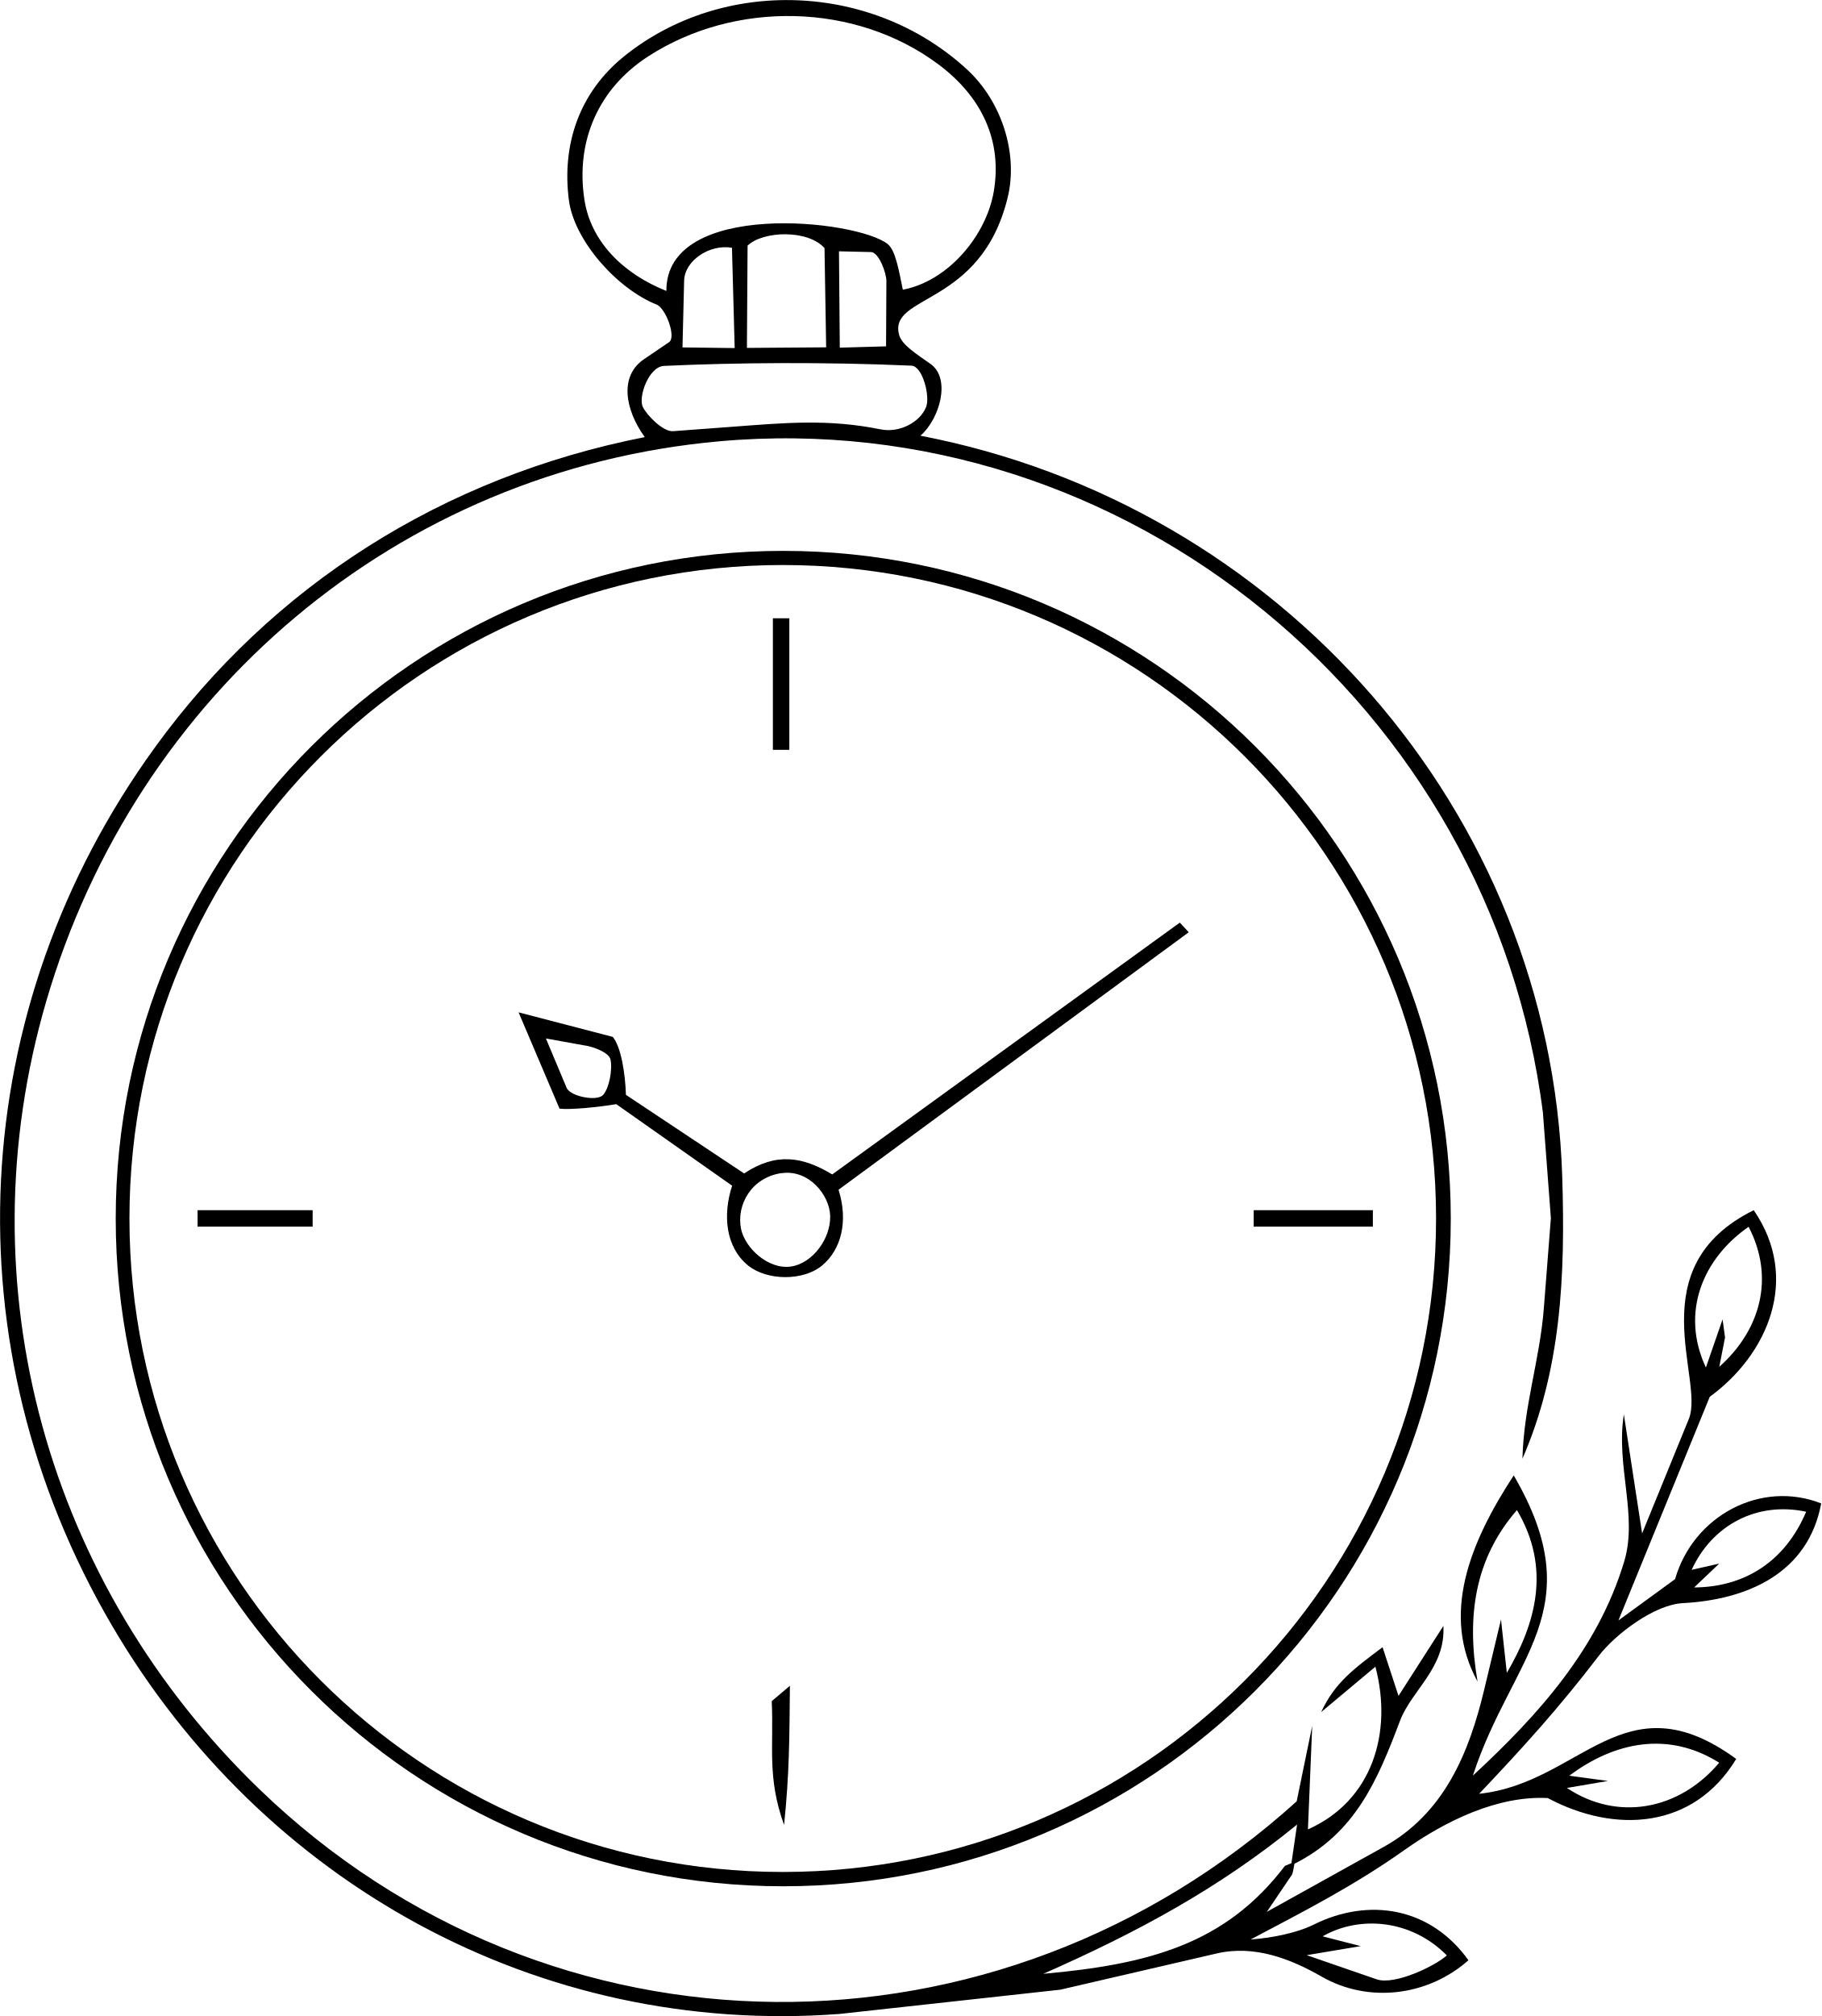
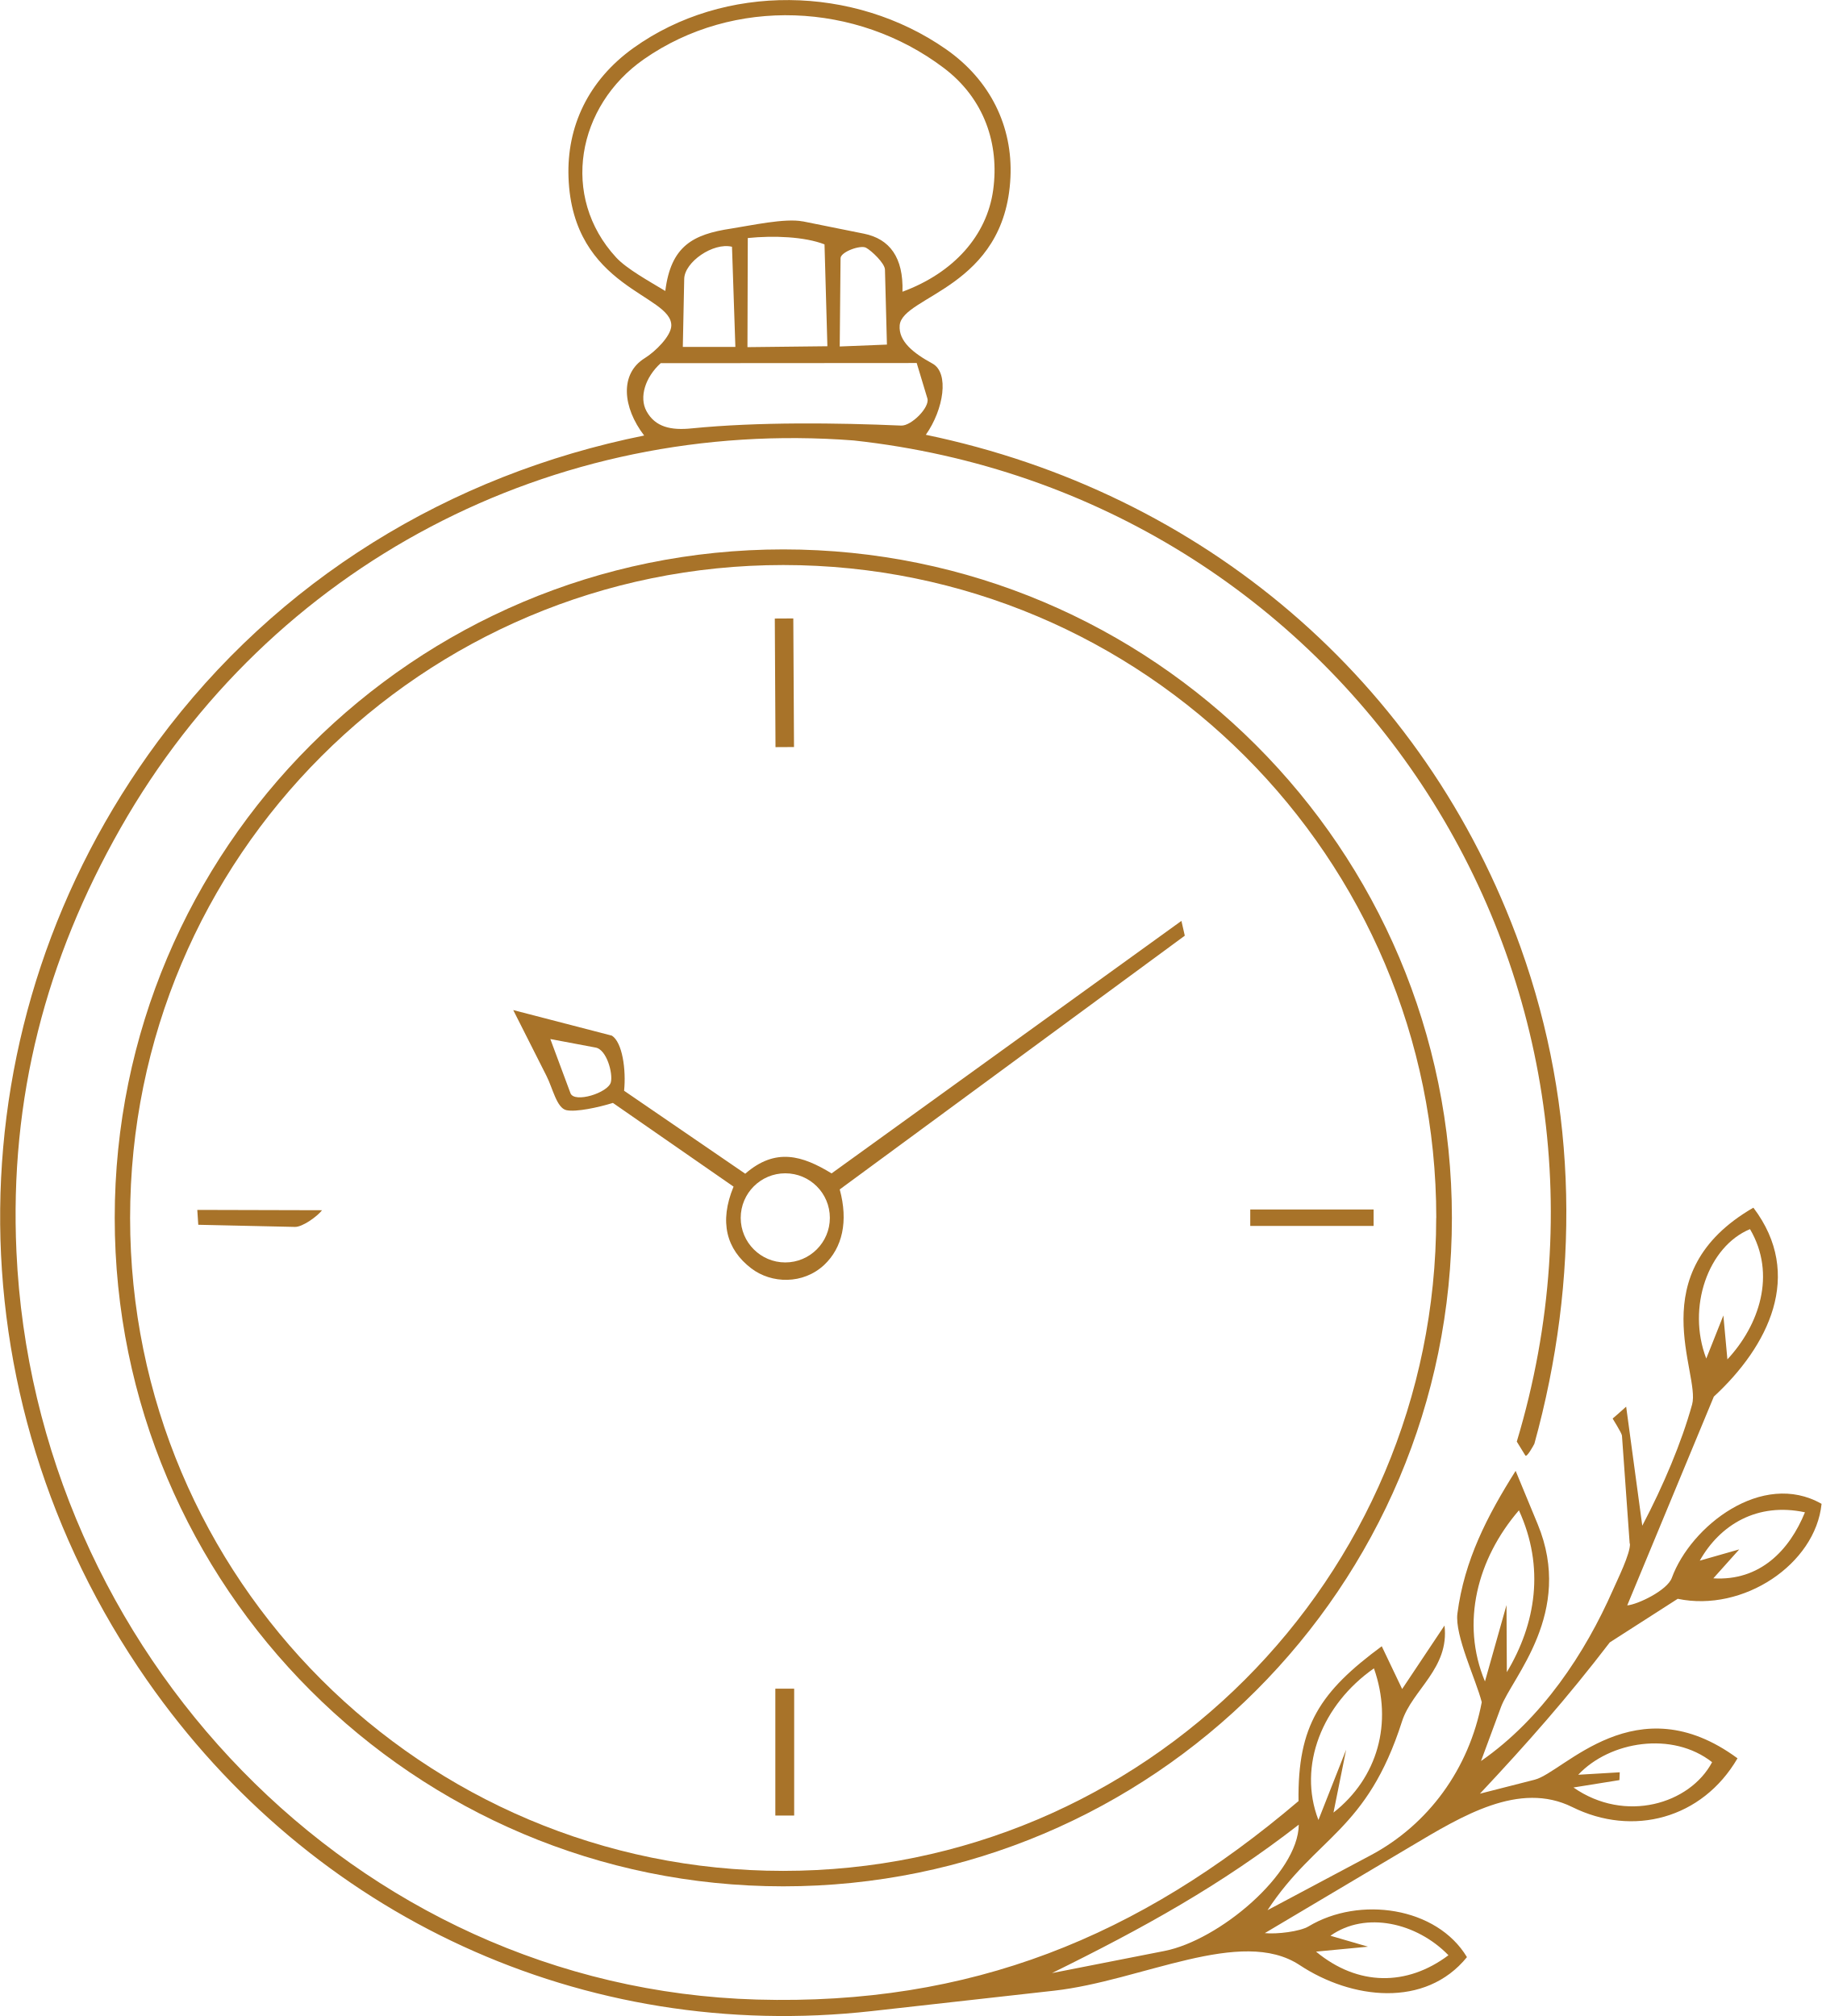
- <svg xmlns="http://www.w3.org/2000/svg" id="Layer_1" data-name="Layer 1" viewBox="0 0 221.59 245.23">
-   <path d="M157.27,227.93l-3.13,4.63,14.22-7.9c7.36-4.09,10.38-11.41,12.23-19.14l2.04-8.52.71,6.49c3.52-6,5.42-12.73,1.23-19.8-5.09,5.85-6.18,12.85-4.79,20.86-4.46-8.12-.99-16.84,4.4-25.08,9.58,16.45-.27,22.06-4.97,36.52,7.92-7.34,15.22-15.39,18.42-26.08,1.67-5.59-1.05-11.62-.05-17.86l2.22,14.48,5.69-13.94c1.95-4.78-6.15-18.43,7.89-25.38,5.71,8.3,1.73,17.54-5.35,22.7l-11.11,27.2,6.89-5.02c2.24-7.75,10.47-12.09,17.78-9.21-1.58,8.47-8.94,11.71-16.85,12.13-3.45.18-8.21,3.79-10.22,6.42-4.83,6.32-9.21,11.14-14.55,16.77,12.4-1.3,17.63-14.21,31.28-4.24-5.18,8.55-14.75,9.12-22.93,4.76-6.09-.32-12.45,2.79-17.41,6.3-6.19,4.39-12.28,7.48-18.74,10.9,2.46-.17,5.53-.75,7.66-1.8,6.68-3.33,14.21-2.15,18.84,4.33-4.93,4.36-12.16,5.27-17.88,1.98-3.76-2.16-8.17-3.87-12.74-2.81l-19.04,4.41-26.86,2.95c-36.72,2.75-70.23-15.99-88.54-47.27-19.85-33.91-17.87-74.92,5.25-106.81,14.23-19.63,34.98-32.89,59.59-37.73-2.39-3.31-3.14-7.41-.09-9.48l3.05-2.07c.89-.61-.39-4.12-1.52-4.57-4.83-1.93-10.03-7.8-10.67-12.69-.88-6.77,1.25-13.08,6.68-17.48,12.06-9.75,30.29-9.04,41.79,1.6,4.22,3.9,6.21,10.24,4.92,15.53-3.24,13.36-14.56,11.75-13.21,16.73.33,1.22,2.11,2.32,3.82,3.53,2.53,1.79,1.1,6.72-1.23,8.73,43.71,8.4,76.66,45.72,78.09,90.08.39,12.2-.14,23.56-4.84,34.36.16-6.41,2.11-12.04,2.6-18.26l.86-11.01-.97-12.82c-6.25-49.42-50.76-86.09-100.2-81.67-39.18,3.51-70.99,30.74-81.91,68.14-10.1,34.59.14,70.92,25.95,95.83,35.41,34.17,89.85,34.33,126.2,1.47l1.89-9.18-.52,12.59c7.81-3.46,10.34-11.74,8.21-19.79l-6.6,5.52c1.66-3.57,3.95-5.25,7.47-7.89l1.94,5.92,5.46-8.51c.29,5.1-3.86,7.8-5.28,11.55-2.73,7.22-5.42,13.64-12.84,17.38-.12.61-.18,1.07-.26,1.19ZM108.03,29.71c.93.75,1.35,3.24,1.82,5.53,5.6-1.07,10.13-6.64,11.05-11.86,1.1-6.26-1.46-11.63-6.72-15.55C104.11.31,89.45.02,78.88,6.85c-6.09,3.93-8.85,10.34-7.78,17.39.79,5.27,4.87,9.12,9.98,11.15-.08-11.16,23.22-8.7,26.96-5.68ZM100.52,42.24l-.2-12.06c-2.04-2.29-7.5-2.1-9.36-.3l-.08,12.44,9.63-.07ZM89.39,42.34l-.33-12.2c-2.7-.48-5.76,1.55-5.82,4l-.2,8.12,6.35.08ZM107.81,42.13l.04-7.94c0-1.01-.92-3.51-1.88-3.53l-3.89-.09.1,11.72,5.63-.16ZM107.19,52.23c2.24.46,4.77-.87,5.5-2.74.49-1.26-.42-4.95-1.79-5.01-10.32-.46-21.39-.38-30.12.03-1.83.09-3.15,3.76-2.57,4.98.49,1.04,2.49,3.05,3.67,2.96l6.99-.52c6.48-.48,11.83-1.02,18.33.31ZM209.59,160.49l.3,2.2-.7,3.57c4.97-4.42,6.81-10.79,3.57-17.03-5.47,3.78-8.37,10.32-5.2,17.12l2.03-5.86ZM206.14,193.1c6.11-.04,11.05-3.13,13.62-9.21-6.1-1.3-11.5,1.73-13.93,7.07l3.35-.76-3.05,2.9ZM190.65,217.49c6.11,4.08,13.62,2.75,18.53-3.07-6.24-3.92-12.79-2.5-18.24,1.58l4.7.64-4.99.85ZM157.13,226.65l.69-4.71c-9.6,7.85-19.66,13.21-30.88,18.16,12.77-1.15,22.13-3.57,29.4-13.13l.79-.33ZM158.99,237.83l8.52,2.94c2.17.75,7.09-1.61,8.53-2.91-4.34-4.4-10.65-4.88-15.11-2.32l4.63,1.19-6.57,1.1Z" />
-   <path d="M176.52,148.23c0,44.86-36.36,81.22-81.22,81.22S14.08,193.08,14.08,148.23s36.36-81.22,81.22-81.22,81.22,36.36,81.22,81.22ZM174.73,148.22c0-43.9-35.59-79.49-79.49-79.49S15.75,104.32,15.75,148.22s35.59,79.49,79.49,79.49,79.49-35.59,79.49-79.49Z" />
-   <path d="M63.12,123.15l11.44,2.98c1,1.22,1.51,4.38,1.6,7.05l14.38,9.56c3.87-2.57,7.09-2.07,10.72.12l42.29-30.63,1.09,1.17-42.61,31.32c1.2,3.83.33,7.26-1.98,9.2s-6.75,1.88-9.05,0c-2.74-2.26-3.07-6.16-1.92-9.69l-14.1-9.92c-2.09.36-5.63.71-6.9.55l-4.97-11.69ZM71.24,127.19l-4.82-.87,2.52,6c.44,1.05,3.69,1.7,4.44.87s1.16-3.11.9-4.31c-.19-.87-2.08-1.53-3.04-1.7ZM95.07,142.7c-3.66.55-5.48,3.87-4.91,6.76.47,2.35,3.33,5.01,6.09,4.6,2.6-.38,4.84-3.38,4.76-6.16-.07-2.53-2.6-5.69-5.94-5.19Z" />
-   <rect x="94.04" y="75.21" width="2" height="16" />
-   <path d="M95.4,221.99c-2.09-5.8-1.24-9.52-1.5-15.06l2.21-1.87c-.06,6.31-.06,10.7-.71,16.93Z" />
-   <rect x="152.54" y="147.21" width="14.5" height="2" />
-   <rect x="24.04" y="147.21" width="14" height="2" />
+ <svg xmlns="http://www.w3.org/2000/svg" id="Layer_2" data-name="Layer 2" viewBox="0 0 221.5 245.19">
+   <defs>
+     <style>
+       .cls-1 {
+         fill: #a87329;
+       }
+     </style>
+   </defs>
+   <g id="Layer_1-2" data-name="Layer 1">
+     <g>
+       <path class="cls-1" d="M198.17,187.76l-.94-13.15c-.02-.33-1.17-2.1-1.13-2.09.03,0,.83-.72,1.64-1.44l1.96,14.48c2.56-4.87,4.78-10.12,6.06-14.75,1.04-3.76-6.32-15.98,7.45-23.93,6.2,8.18,1.8,16.87-4.81,22.98l-10.53,25.39c1.26-.1,4.86-1.82,5.42-3.34,2.3-6.3,11-13.12,18.21-9.01-.74,7.34-9.53,13.22-17.49,11.55l-8.26,5.3c-5.14,6.71-10,12.23-15.79,18.4l6.66-1.7c3.56-.91,12.33-11.69,24.66-2.6-4.29,7.36-12.73,9.58-20.09,5.93-6.44-3.19-13.38,1.06-19.65,4.79l-17.74,10.54c1.47.15,4.27-.19,5.32-.82,6.19-3.72,15.59-2.37,19.26,3.74-5.07,6.24-14.05,5.13-20.34.97-7.12-4.71-19.23,1.92-29.85,3.11l-22.15,2.48c-35.11,3.93-68.18-11.53-88.18-40.26-24.14-34.67-23.88-80.09,1.36-114.19,14.52-19.61,35.43-32.4,59.11-37.17-2.64-3.44-2.99-7.52.07-9.41,1.31-.81,3.19-2.69,3.23-3.94.1-3.83-12.02-4.51-12.5-18.05-.22-6.17,2.39-11.78,7.89-15.73,11.07-7.93,26.82-7.67,38.02.15,5.37,3.75,8.12,9.37,7.83,15.57-.63,13.51-13.19,14.4-13.47,18.02-.15,1.94,1.68,3.38,3.99,4.64,2.06,1.13,1.37,5.57-.81,8.66,33.56,6.98,60.66,29.77,72.33,62.36,7,19.56,7.19,40.34,1.67,60.35-.12.25-.93,1.71-1.1,1.43l-1.04-1.69c17.21-57.19-21.11-115.25-80.62-121.76-36.52-2.81-70.95,15.07-89.17,47.16-9.04,15.92-13.51,32.8-12.65,51.51,2.21,48.5,41.02,89.55,90.02,90.95,26.02.74,46.45-7.61,65.88-24.14-.12-9.2,2.64-13.3,10.12-18.83l2.48,5.2,5.15-7.72c.62,5.21-3.93,7.82-5.16,11.64-4.29,13.42-10.43,13.97-16.36,22.98l12.53-6.67c7-3.72,11.97-10.48,13.52-18.63-.72-2.8-3.3-8.11-2.96-10.78.84-6.49,3.63-11.88,7.08-17.35l2.68,6.48c4.46,10.78-3.13,18.64-4.46,22.24l-2.43,6.57c7.45-5.17,12.69-13.19,16.03-20.78.54-1.24,2.16-4.47,2.08-5.68ZM97.61,26.92l7.44,1.5c3.13.63,4.82,2.89,4.69,7.06,6.23-2.3,10.27-6.83,11.03-12.38s-1.05-11.11-6.04-14.86C104.16.26,89.22-.42,78.3,7.2c-8.15,5.68-10.2,16.71-3.38,24.11,1.29,1.4,4.08,2.93,5.98,4.08.68-5.48,3.37-6.89,8.01-7.59,2.34-.36,6.56-1.3,8.71-.87ZM100.61,42.12l-.35-12.4c-2.44-.94-6.16-1.09-9.33-.77l-.04,13.27,9.72-.11ZM89.42,42.19l-.41-12.18c-2.3-.55-5.77,1.86-5.81,3.91l-.17,8.27h6.39ZM107.85,41.91l-.24-9.12c-.02-.77-1.62-2.29-2.3-2.66s-3.1.51-3.1,1.28l-.1,10.73,5.74-.23ZM109.59,51.76c1.23.05,3.5-2.23,3.18-3.3l-1.3-4.31-31.13.02c-1.87,1.7-2.65,4.13-1.73,5.83,1.07,1.96,3,2.36,5.51,2.1,8.03-.8,17.7-.68,25.47-.34ZM209.56,159.99l.49,5.34c3.85-4.14,5.99-10.32,2.75-15.84-5.08,2.1-7.71,9.51-5.32,15.74l2.08-5.24ZM183.19,195.21l.04,8.16c3.53-5.89,4.64-12.75,1.47-19.68-5.06,5.88-7.11,13.68-4.13,20.81l2.62-9.29ZM208.34,191.96c5.66.35,9.26-3.4,11.14-8.03-5.77-1.24-10.32,1.49-12.79,5.88l4.8-1.37-3.15,3.52ZM163.69,212.8l-1.54,7.65c5.38-4.22,7.25-10.91,4.92-17.54-6.27,4.38-9.3,11.84-6.75,18.44l3.37-8.55ZM191.32,217.39c6.3,4.4,14.17,2.01,16.87-3.07-4.83-3.8-12.44-2.56-16.28,1.53l5.05-.3-.04.95-5.6.9ZM141.6,237.28c6.62-1.3,16.27-9.38,16.33-15.36-9.48,7.36-18.75,12.5-30.01,18.05l13.68-2.69ZM160.04,237.37c5.08,4.2,11.04,4.22,16.09.43-3.83-3.95-10.06-5.41-14.35-2.37l4.57,1.33-6.31.6Z" />
+       <path class="cls-1" d="M176.55,148.12c0,44.9-36.4,81.3-81.3,81.3S13.95,193.02,13.95,148.12s36.4-81.3,81.3-81.3,81.3,36.4,81.3,81.3ZM174.65,148.13c0-43.86-35.55-79.41-79.41-79.41S15.82,104.27,15.82,148.13s35.55,79.41,79.41,79.41,79.41-35.55,79.41-79.41Z" />
+       <path class="cls-1" d="M62.42,122.85l11.99,3.11c1.27.82,1.74,4.13,1.48,6.7l14.73,10.09c3.7-3.22,6.96-2.2,10.5-.04l42.54-30.71.41,1.8-41.96,30.86c1.06,3.88.33,7.1-1.9,9.19-2.55,2.38-6.4,2.3-8.87.4-3-2.3-3.92-5.63-2.14-9.93l-14.67-10.18c-1.75.54-4.48,1.14-5.66.88s-1.66-2.68-2.42-4.17l-4.04-8ZM72.44,127.41l-5.52-1.04,2.45,6.59c.48,1.24,4.59-.05,4.91-1.34.27-1.08-.51-3.96-1.84-4.21ZM100.91,148.12c0-3-2.43-5.42-5.42-5.42s-5.42,2.43-5.42,5.42,2.43,5.42,5.42,5.42,5.42-2.43,5.42-5.42Z" />
+       <rect class="cls-1" x="94.26" y="75.21" width="2.25" height="15.64" transform="translate(-.45 .53) rotate(-.31)" />
+       <rect class="cls-1" x="94.28" y="205.38" width="2.29" height="15.43" />
+       <rect class="cls-1" x="152.03" y="147.1" width="15" height="2" />
+       <path class="cls-1" d="M39.16,147.19c-.55.73-2.37,2.05-3.29,2.03l-11.76-.26-.12-1.81,15.17.04Z" />
+     </g>
+   </g>
</svg>
